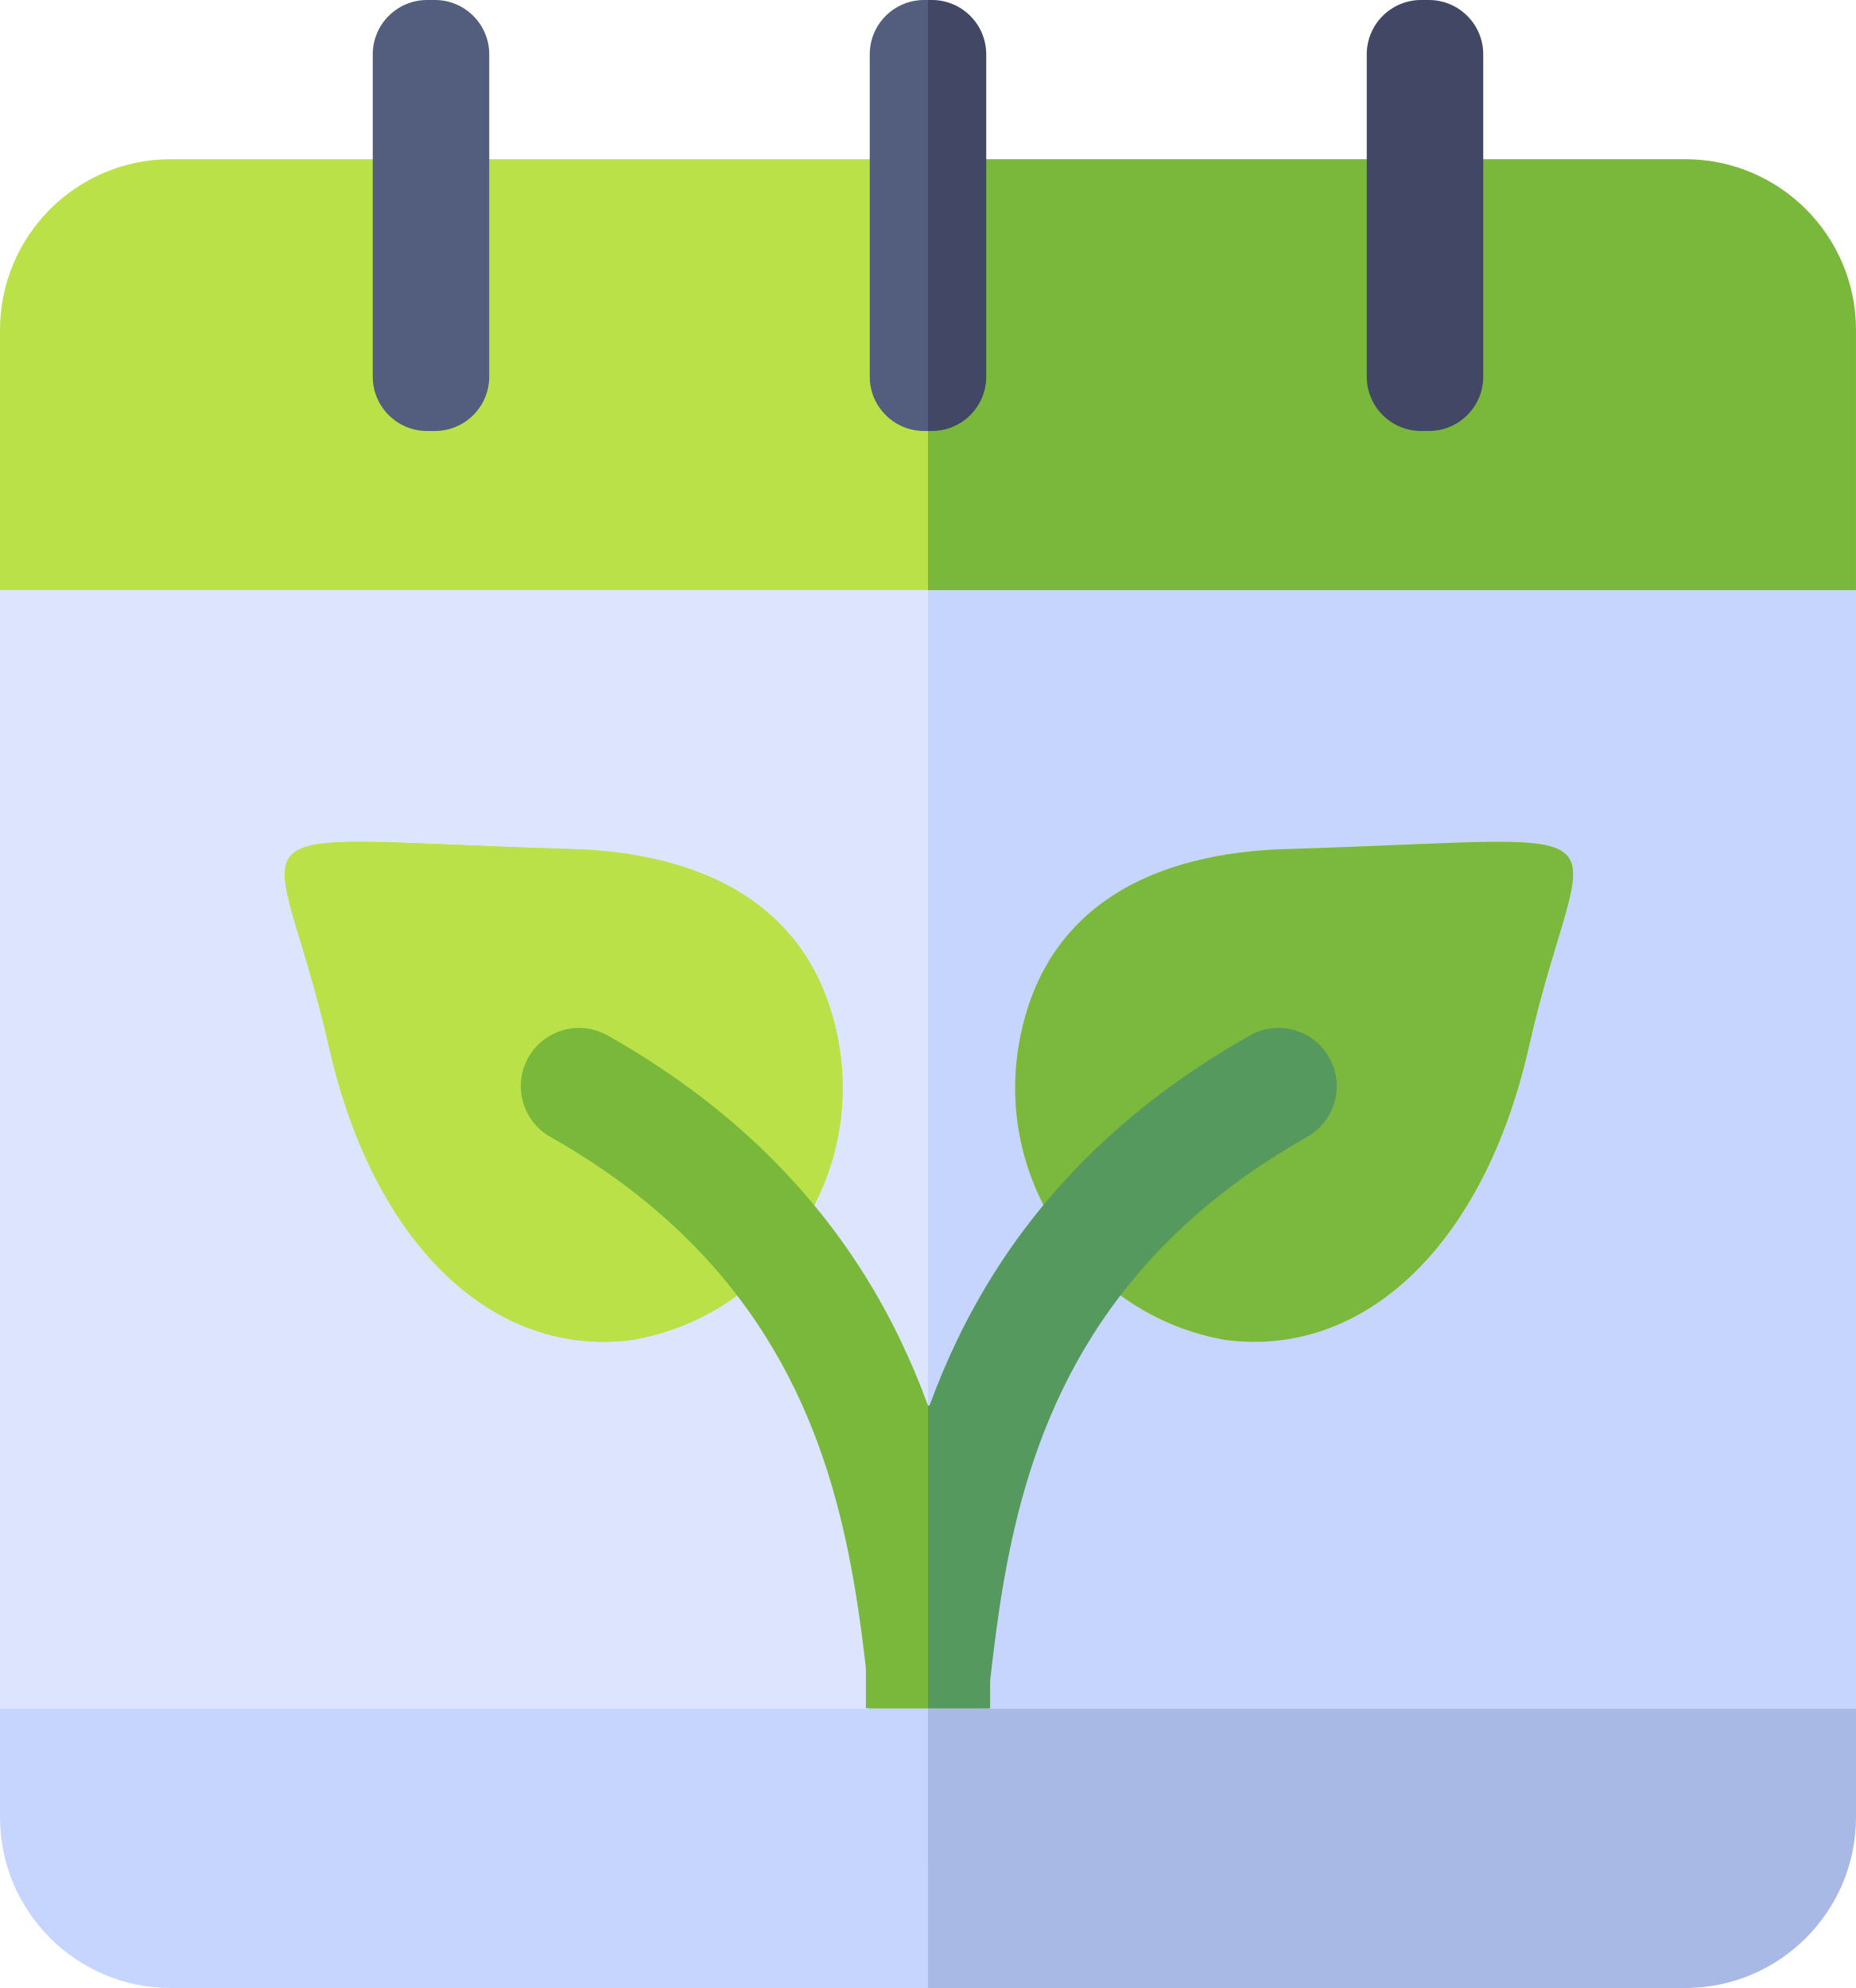
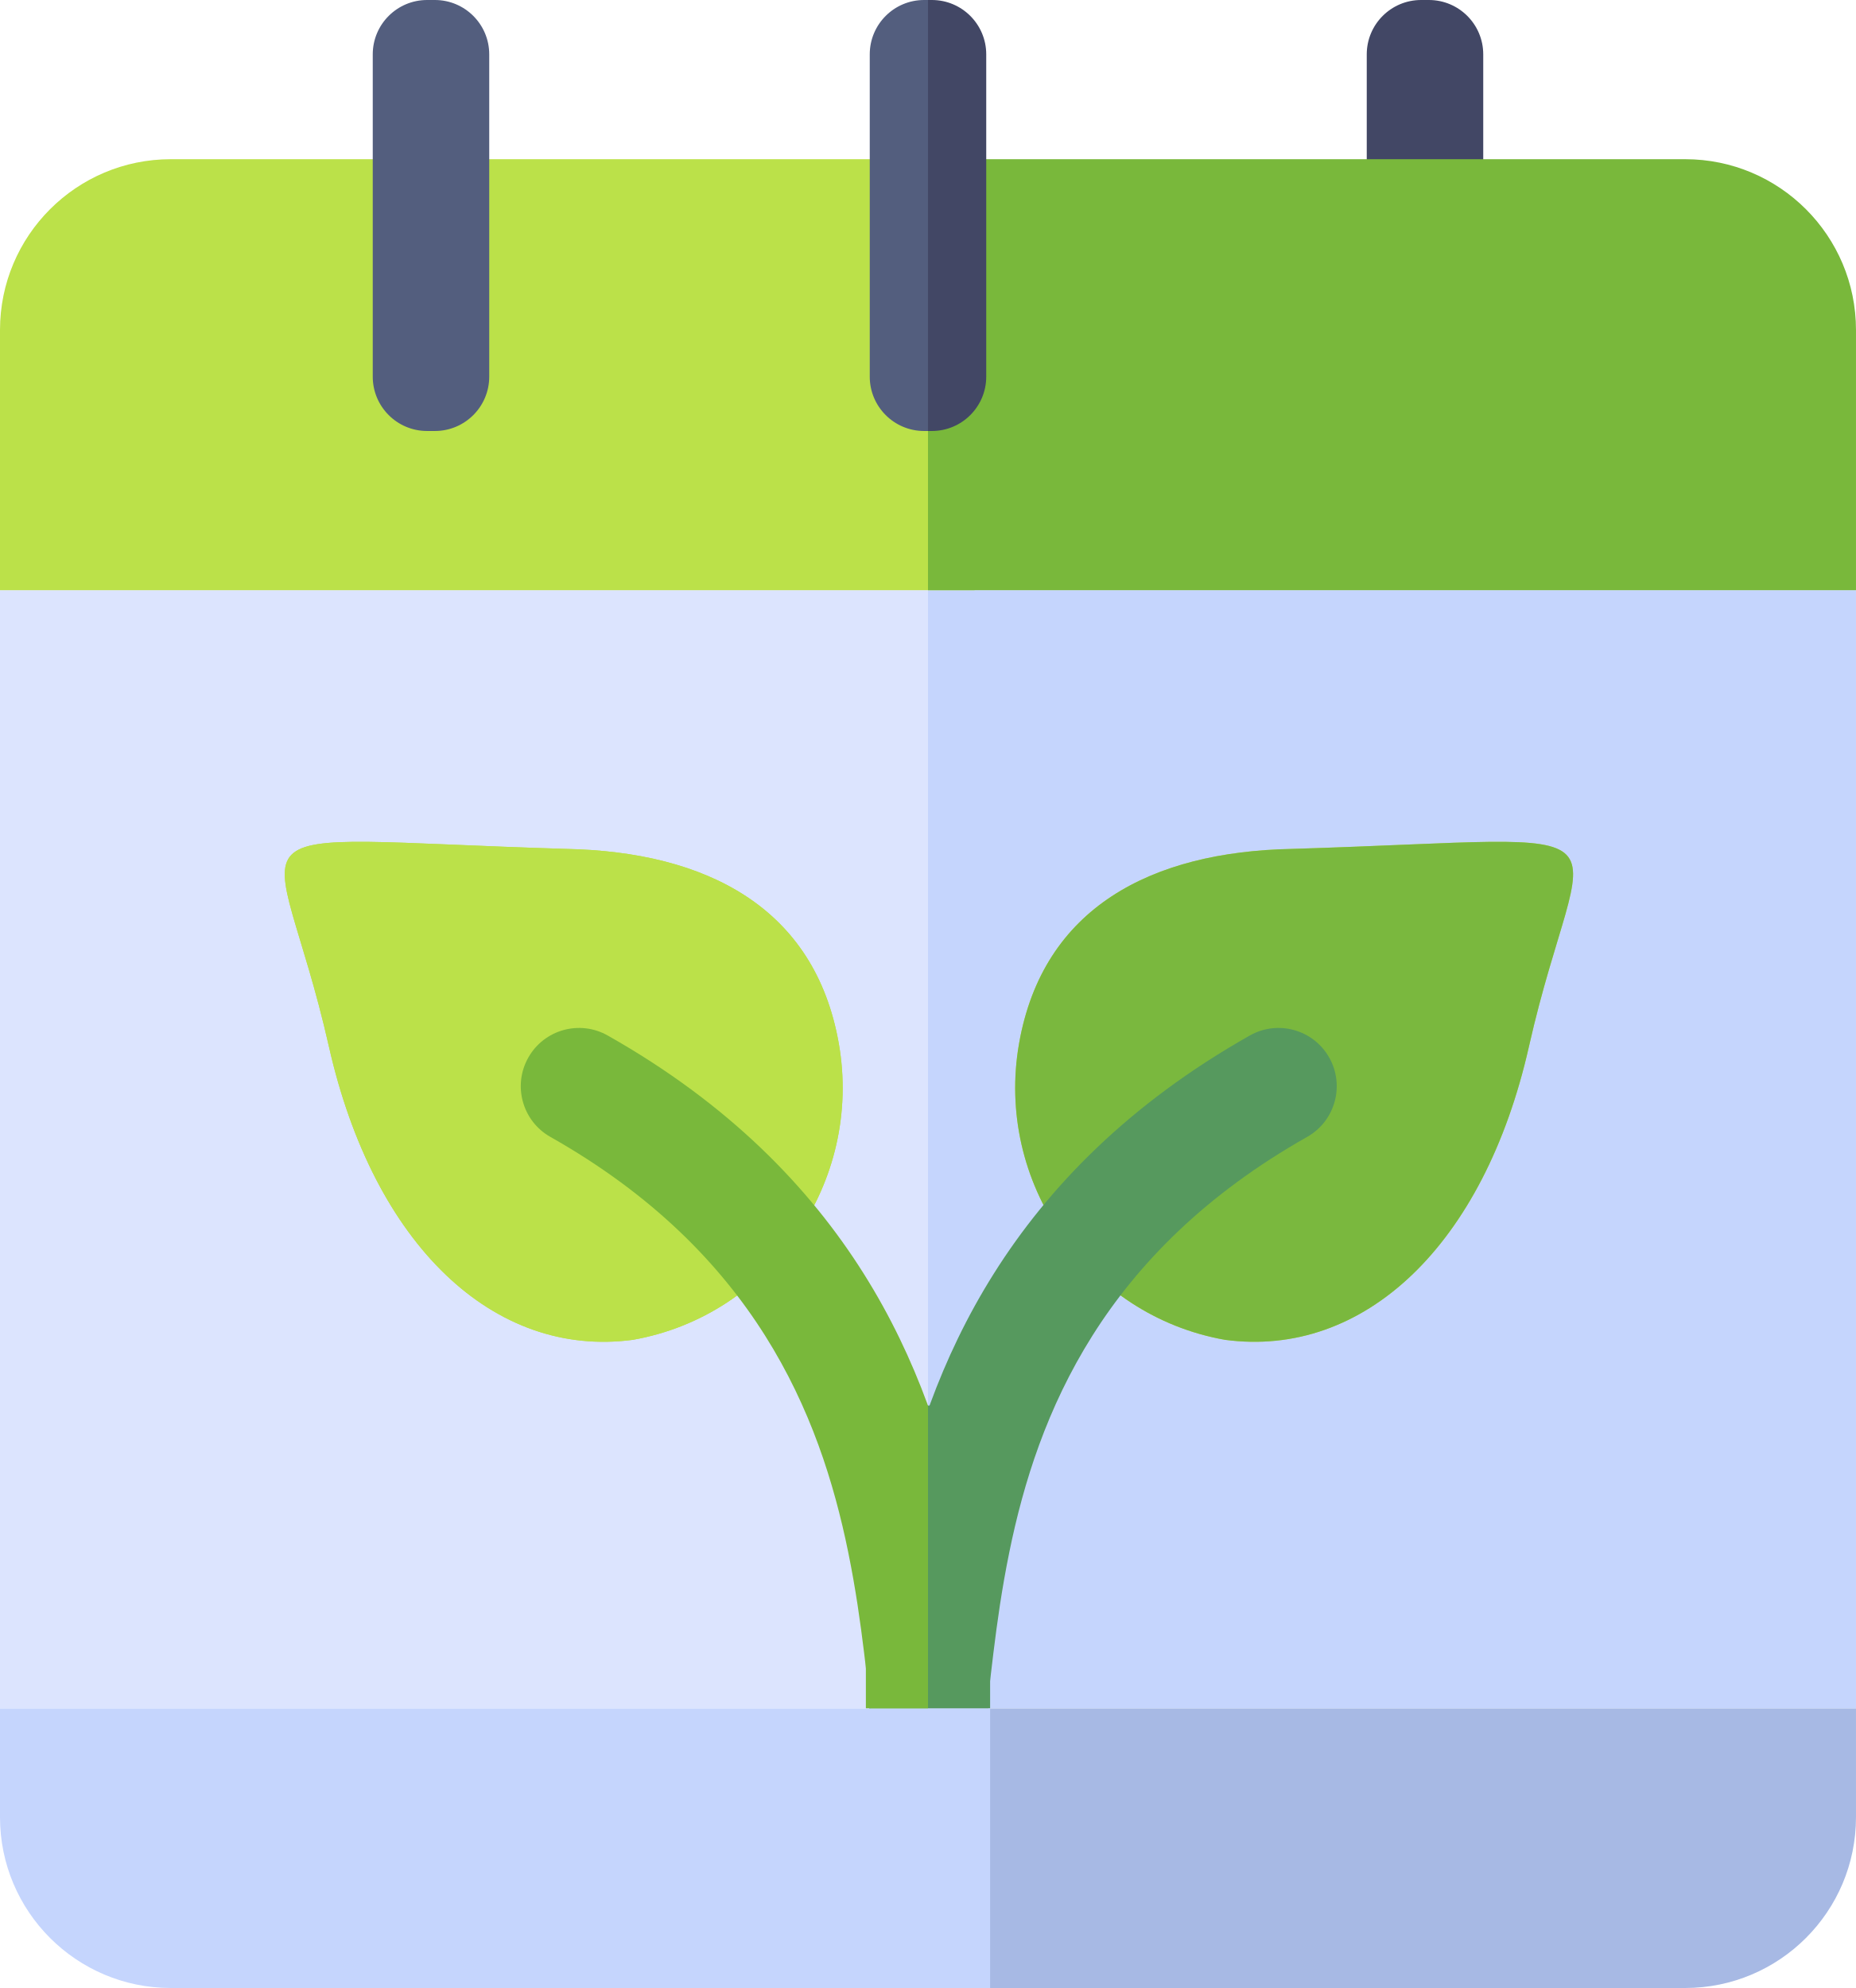
<svg xmlns="http://www.w3.org/2000/svg" width="478" height="512" viewBox="0 0 478 512" fill="none">
-   <rect y="152" width="239" height="288" fill="#DCE4FE" />
+   <rect y="152" width="251" height="288" fill="#DCE4FE" />
  <rect x="239" y="152" width="239" height="288" fill="#C5D5FD" />
  <path d="M262.461 268.698C256.179 304.323 279.874 338.786 315.499 345.068C351.212 349.842 382.202 320.784 393.775 269.513C407.537 208.541 426.097 215.809 332.688 218.632C296.512 219.361 268.625 233.737 262.461 268.698Z" fill="#BBE149" />
  <path d="M262.461 268.698C256.179 304.323 279.874 338.786 315.499 345.068C351.212 349.842 382.202 320.784 393.775 269.513C407.537 208.541 426.097 215.809 332.688 218.632C296.512 219.361 268.625 233.737 262.461 268.698Z" fill="#7AB83E" />
  <path d="M216.02 268.698C222.302 304.323 198.607 338.786 162.982 345.068C127.269 349.842 96.279 320.784 84.706 269.513C70.944 208.541 52.383 215.809 145.793 218.632C181.969 219.361 209.856 233.737 216.02 268.698Z" fill="#BBE149" />
  <path d="M216.02 268.698C222.302 304.323 198.607 338.786 162.982 345.068C127.269 349.842 96.279 320.784 84.706 269.513C70.944 208.541 52.383 215.809 145.793 218.632C181.969 219.361 209.856 233.737 216.02 268.698Z" fill="#BBE149" />
  <path d="M336.649 292.803C343.861 288.727 346.403 279.576 342.327 272.364C338.251 265.152 329.1 262.61 321.888 266.686L336.649 292.803ZM228.974 483.467C239.039 481.723 244.727 474.604 247.727 468.216C250.519 462.268 251.941 455.109 252.952 448.531C255.23 433.718 256.047 418.854 259.946 399.745C267.25 363.951 284.169 322.465 336.649 292.803L321.888 266.686C259.492 301.953 238.966 352.514 230.552 393.747C226.592 413.152 224.981 433.046 223.301 443.971C222.334 450.26 221.393 453.714 220.571 455.465C219.956 456.775 220.776 454.441 223.849 453.908L228.974 483.467Z" fill="#56995E" />
  <path d="M141.745 292.803C134.533 288.727 131.991 279.576 136.068 272.364C140.144 265.152 149.295 262.61 156.507 266.686L141.745 292.803ZM249.42 483.467C239.356 481.723 233.668 474.604 230.668 468.216C227.875 462.268 226.454 455.109 225.442 448.531C223.164 433.718 222.348 418.854 218.449 399.745C211.144 363.951 194.225 322.465 141.745 292.803L156.507 266.686C218.902 301.953 239.429 352.514 247.843 393.747C251.802 413.152 253.413 433.046 255.094 443.971C256.061 450.26 257.001 453.714 257.823 455.465C258.439 456.775 257.618 454.441 254.545 453.908L249.42 483.467Z" fill="#79B83B" />
  <rect x="223" y="362" width="16" height="78" fill="#79B83B" />
  <rect x="239" y="362" width="16" height="78" fill="#56995E" />
  <path d="M239 440H478V468C478 492.301 458.301 512 434 512H239V440Z" fill="#A7B9E4" />
-   <path d="M0 440H239V512H44C19.7 512 0 492.301 0 468V440Z" fill="#C5D5FD" />
-   <path d="M0 85C0 60.7 19.7 41 44 41H239V152H0V85Z" fill="#BBE149" />
+   <path d="M0 440H255V512H44C19.7 512 0 492.301 0 468V440Z" fill="#C5D5FD" />
+   <path d="M0 85C0 60.7 19.7 41 44 41H251V152H0V85Z" fill="#BBE149" />
+   <rect x="352" width="30" height="111" rx="14" fill="#424765" />
+   <path d="M224 14C224 6.268 230.268 0 238 0H239C241.761 0 244 2.239 244 5V111H238C230.268 111 224 104.732 224 97V14Z" fill="#535E7E" />
  <path d="M239 41H434C458.301 41 478 60.7 478 85V152H239V41Z" fill="#79B83B" />
-   <rect x="352" width="30" height="111" rx="14" fill="#424765" />
-   <path d="M224 14C224 6.268 230.268 0 238 0H239V111H238C230.268 111 224 104.732 224 97V14Z" fill="#535E7E" />
  <path d="M239 0H240C247.732 0 254 6.268 254 14V97C254 104.732 247.732 111 240 111H239V0Z" fill="#424765" />
  <rect x="96" width="30" height="111" rx="14" fill="#535E7E" />
</svg>
